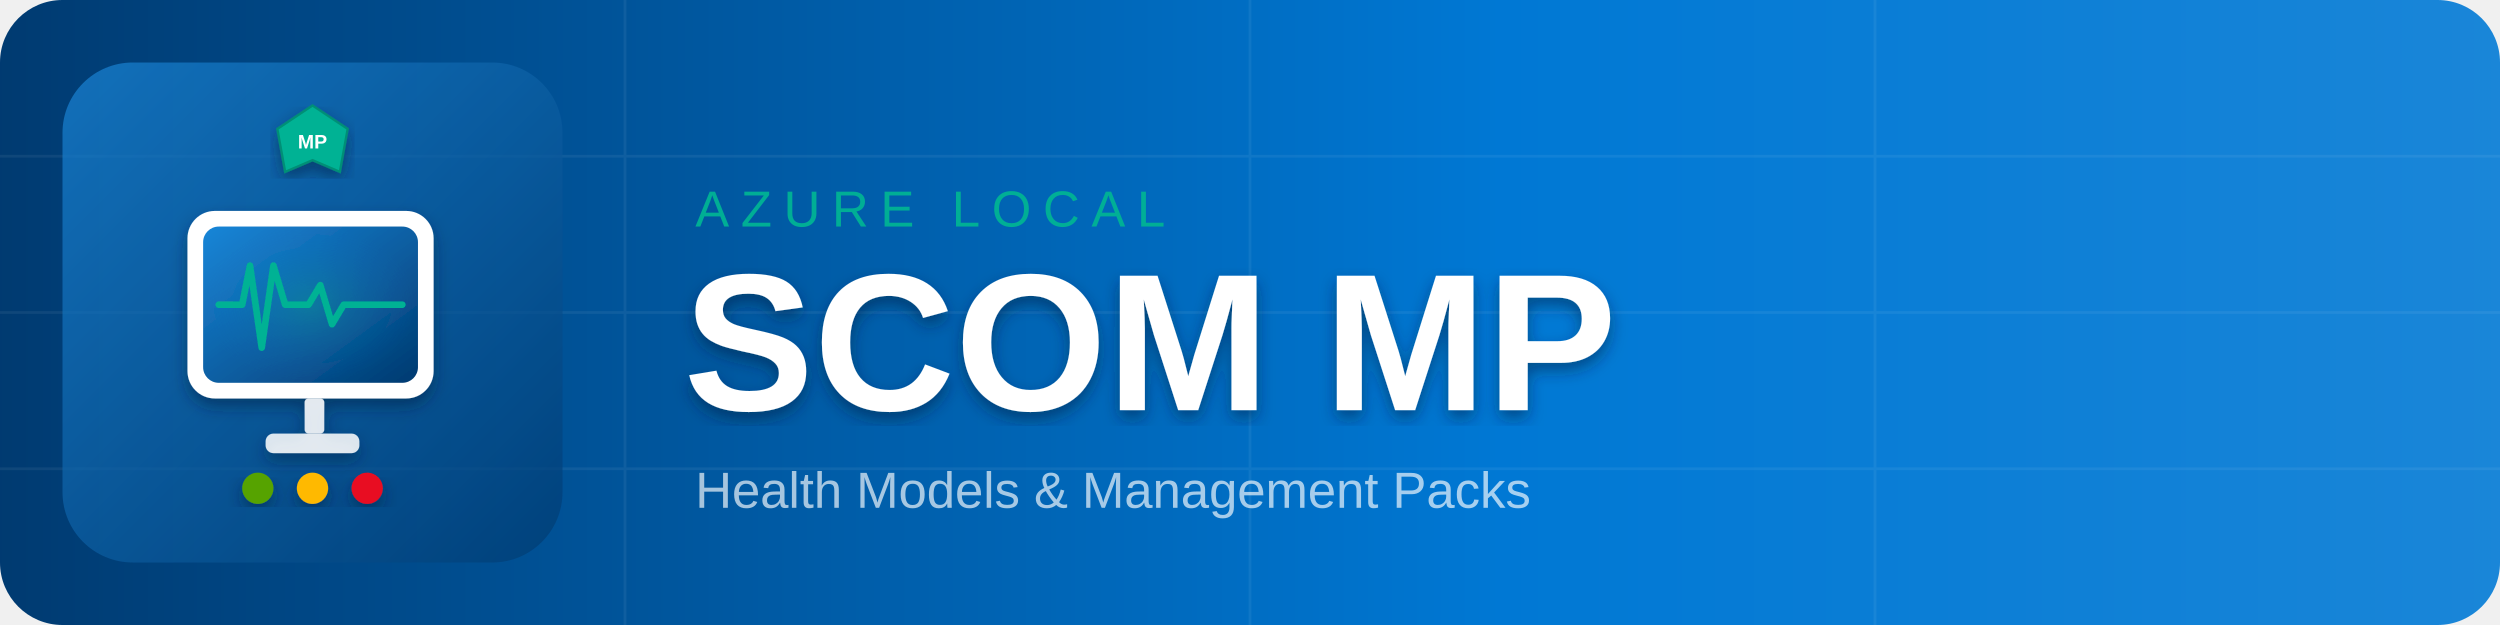
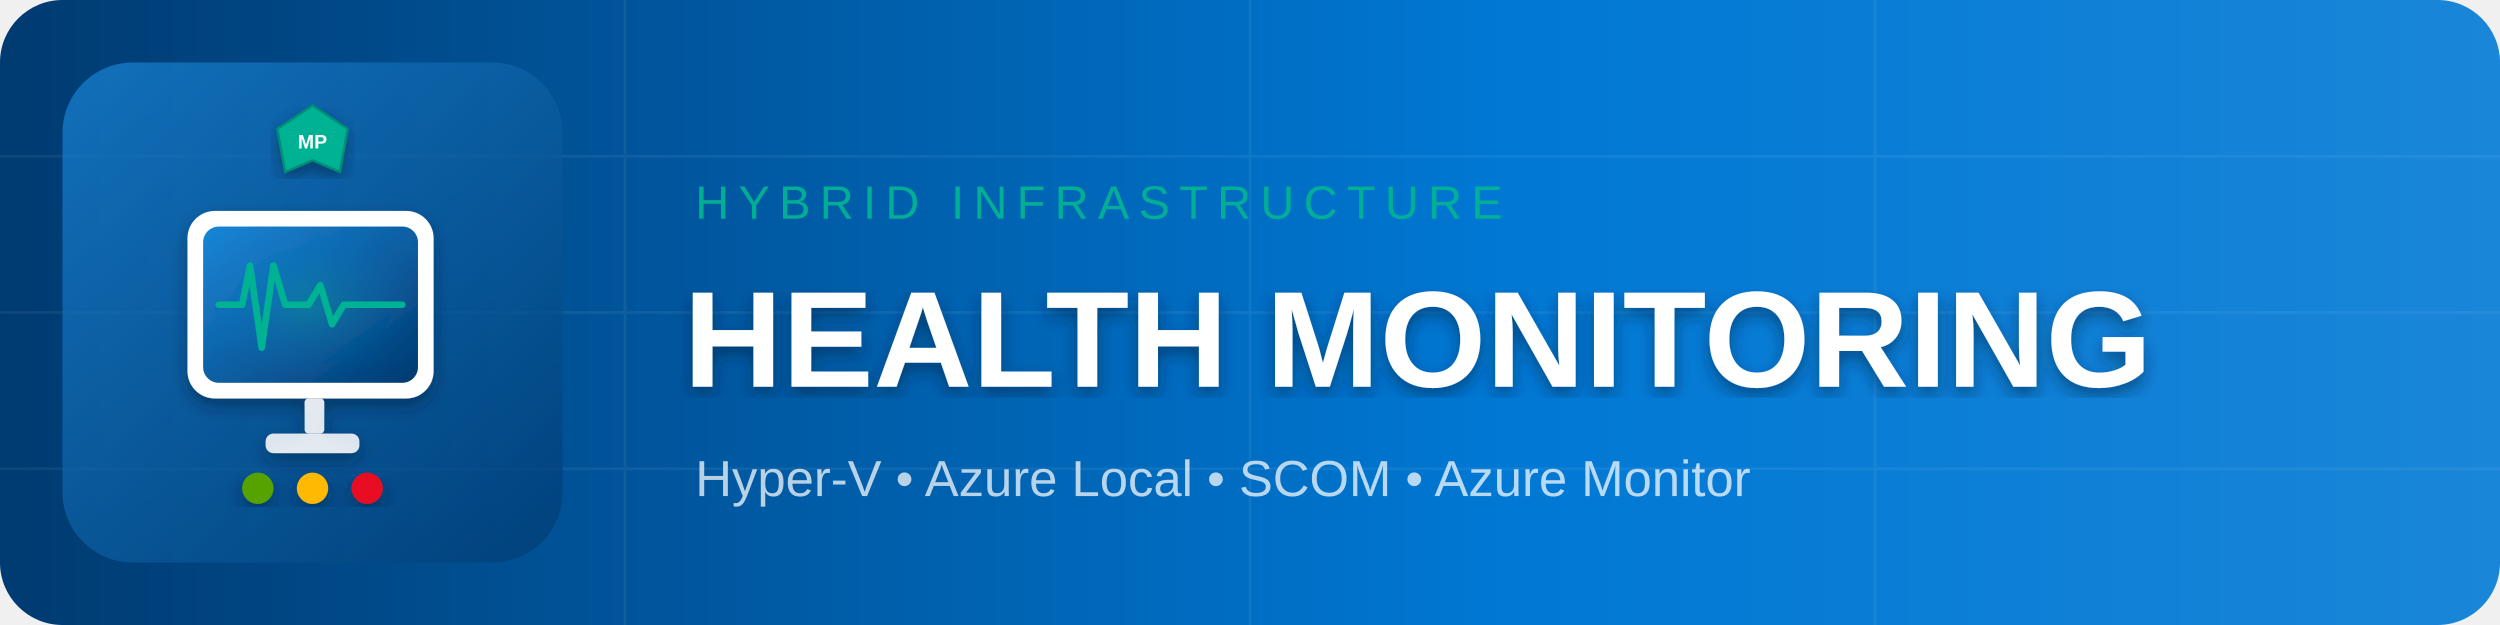
<svg xmlns="http://www.w3.org/2000/svg" viewBox="0 0 640 160" width="640" height="160">
  <defs>
    <linearGradient id="bgBanner" x1="0%" y1="0%" x2="100%" y2="0%">
      <stop offset="0%" style="stop-color:#003A70;stop-opacity:1" />
      <stop offset="60%" style="stop-color:#0078D4;stop-opacity:1" />
      <stop offset="100%" style="stop-color:#1A86D8;stop-opacity:1" />
    </linearGradient>
    <linearGradient id="bgIcon" x1="0%" y1="0%" x2="100%" y2="100%">
      <stop offset="0%" style="stop-color:#1A86D8;stop-opacity:1" />
      <stop offset="100%" style="stop-color:#003A70;stop-opacity:1" />
    </linearGradient>
    <radialGradient id="healthGlow" cx="50%" cy="50%" r="50%">
      <stop offset="0%" style="stop-color:#00B294;stop-opacity:0.30" />
      <stop offset="100%" style="stop-color:#0078D4;stop-opacity:0" />
    </radialGradient>
    <filter id="dropshadow">
      <feDropShadow dx="0" dy="2" stdDeviation="2" flood-color="#001A3A" flood-opacity="0.5" />
    </filter>
  </defs>
  <rect width="640" height="160" rx="16" ry="16" fill="url(#bgBanner)" />
  <g opacity="0.06" stroke="white" stroke-width="0.7">
    <line x1="0" y1="40" x2="640" y2="40" />
    <line x1="0" y1="80" x2="640" y2="80" />
    <line x1="0" y1="120" x2="640" y2="120" />
    <line x1="160" y1="0" x2="160" y2="160" />
    <line x1="320" y1="0" x2="320" y2="160" />
    <line x1="480" y1="0" x2="480" y2="160" />
  </g>
  <rect x="16" y="16" width="128" height="128" rx="18" fill="url(#bgIcon)" opacity="0.7" />
  <g transform="translate(80,36)" filter="url(#dropshadow)">
    <polygon points="0,-9 9,-3 7,8 0,5 -7,8 -9,-3" fill="#00B294" stroke="#008F76" stroke-width="0.6" />
    <text x="0" y="2" text-anchor="middle" font-family="Arial, sans-serif" font-weight="bold" font-size="5" fill="white">MP</text>
  </g>
  <g filter="url(#dropshadow)">
    <rect x="48" y="54" width="63" height="48" rx="7" ry="7" fill="white" />
    <rect x="52" y="58" width="55" height="40" rx="4" ry="4" fill="url(#bgIcon)" />
    <rect x="52" y="58" width="55" height="40" rx="4" ry="4" fill="url(#healthGlow)" />
    <polyline points="56,78 62,78 64,68 67,89 70,68 73,78 79,78 82,73 85,83 88,78 103,78" fill="none" stroke="#00B294" stroke-width="1.7" stroke-linecap="round" stroke-linejoin="round" />
    <rect x="78" y="102" width="5" height="9" rx="1" fill="white" opacity="0.85" />
    <rect x="68" y="111" width="24" height="5" rx="2" fill="white" opacity="0.85" />
  </g>
  <g filter="url(#dropshadow)">
    <circle cx="66" cy="125" r="4" fill="#57A300" />
    <circle cx="80" cy="125" r="4" fill="#FFB900" />
    <circle cx="94" cy="125" r="4" fill="#E81123" />
  </g>
-   <text x="178" y="58" font-family="Arial, sans-serif" font-size="13" font-weight="normal" letter-spacing="3" fill="#00B294" opacity="0.95">AZURE LOCAL</text>
-   <text x="175" y="105" font-family="Arial, sans-serif" font-size="50" font-weight="bold" fill="white" filter="url(#dropshadow)">SCOM MP</text>
-   <text x="178" y="130" font-family="Arial, sans-serif" font-size="13" fill="white" opacity="0.65">Health Models &amp; Management Packs</text>
+   <text x="178" y="56" font-family="Arial, sans-serif" font-size="12" font-weight="normal" letter-spacing="2.4" fill="#00B294" opacity="0.95">HYBRID INFRASTRUCTURE</text>
+   <text x="175" y="99" font-family="Arial, sans-serif" font-size="35" font-weight="bold" fill="white" filter="url(#dropshadow)">HEALTH MONITORING</text>
+   <text x="178" y="127" font-family="Arial, sans-serif" font-size="13" fill="white" opacity="0.72">Hyper-V • Azure Local • SCOM • Azure Monitor</text>
</svg>
